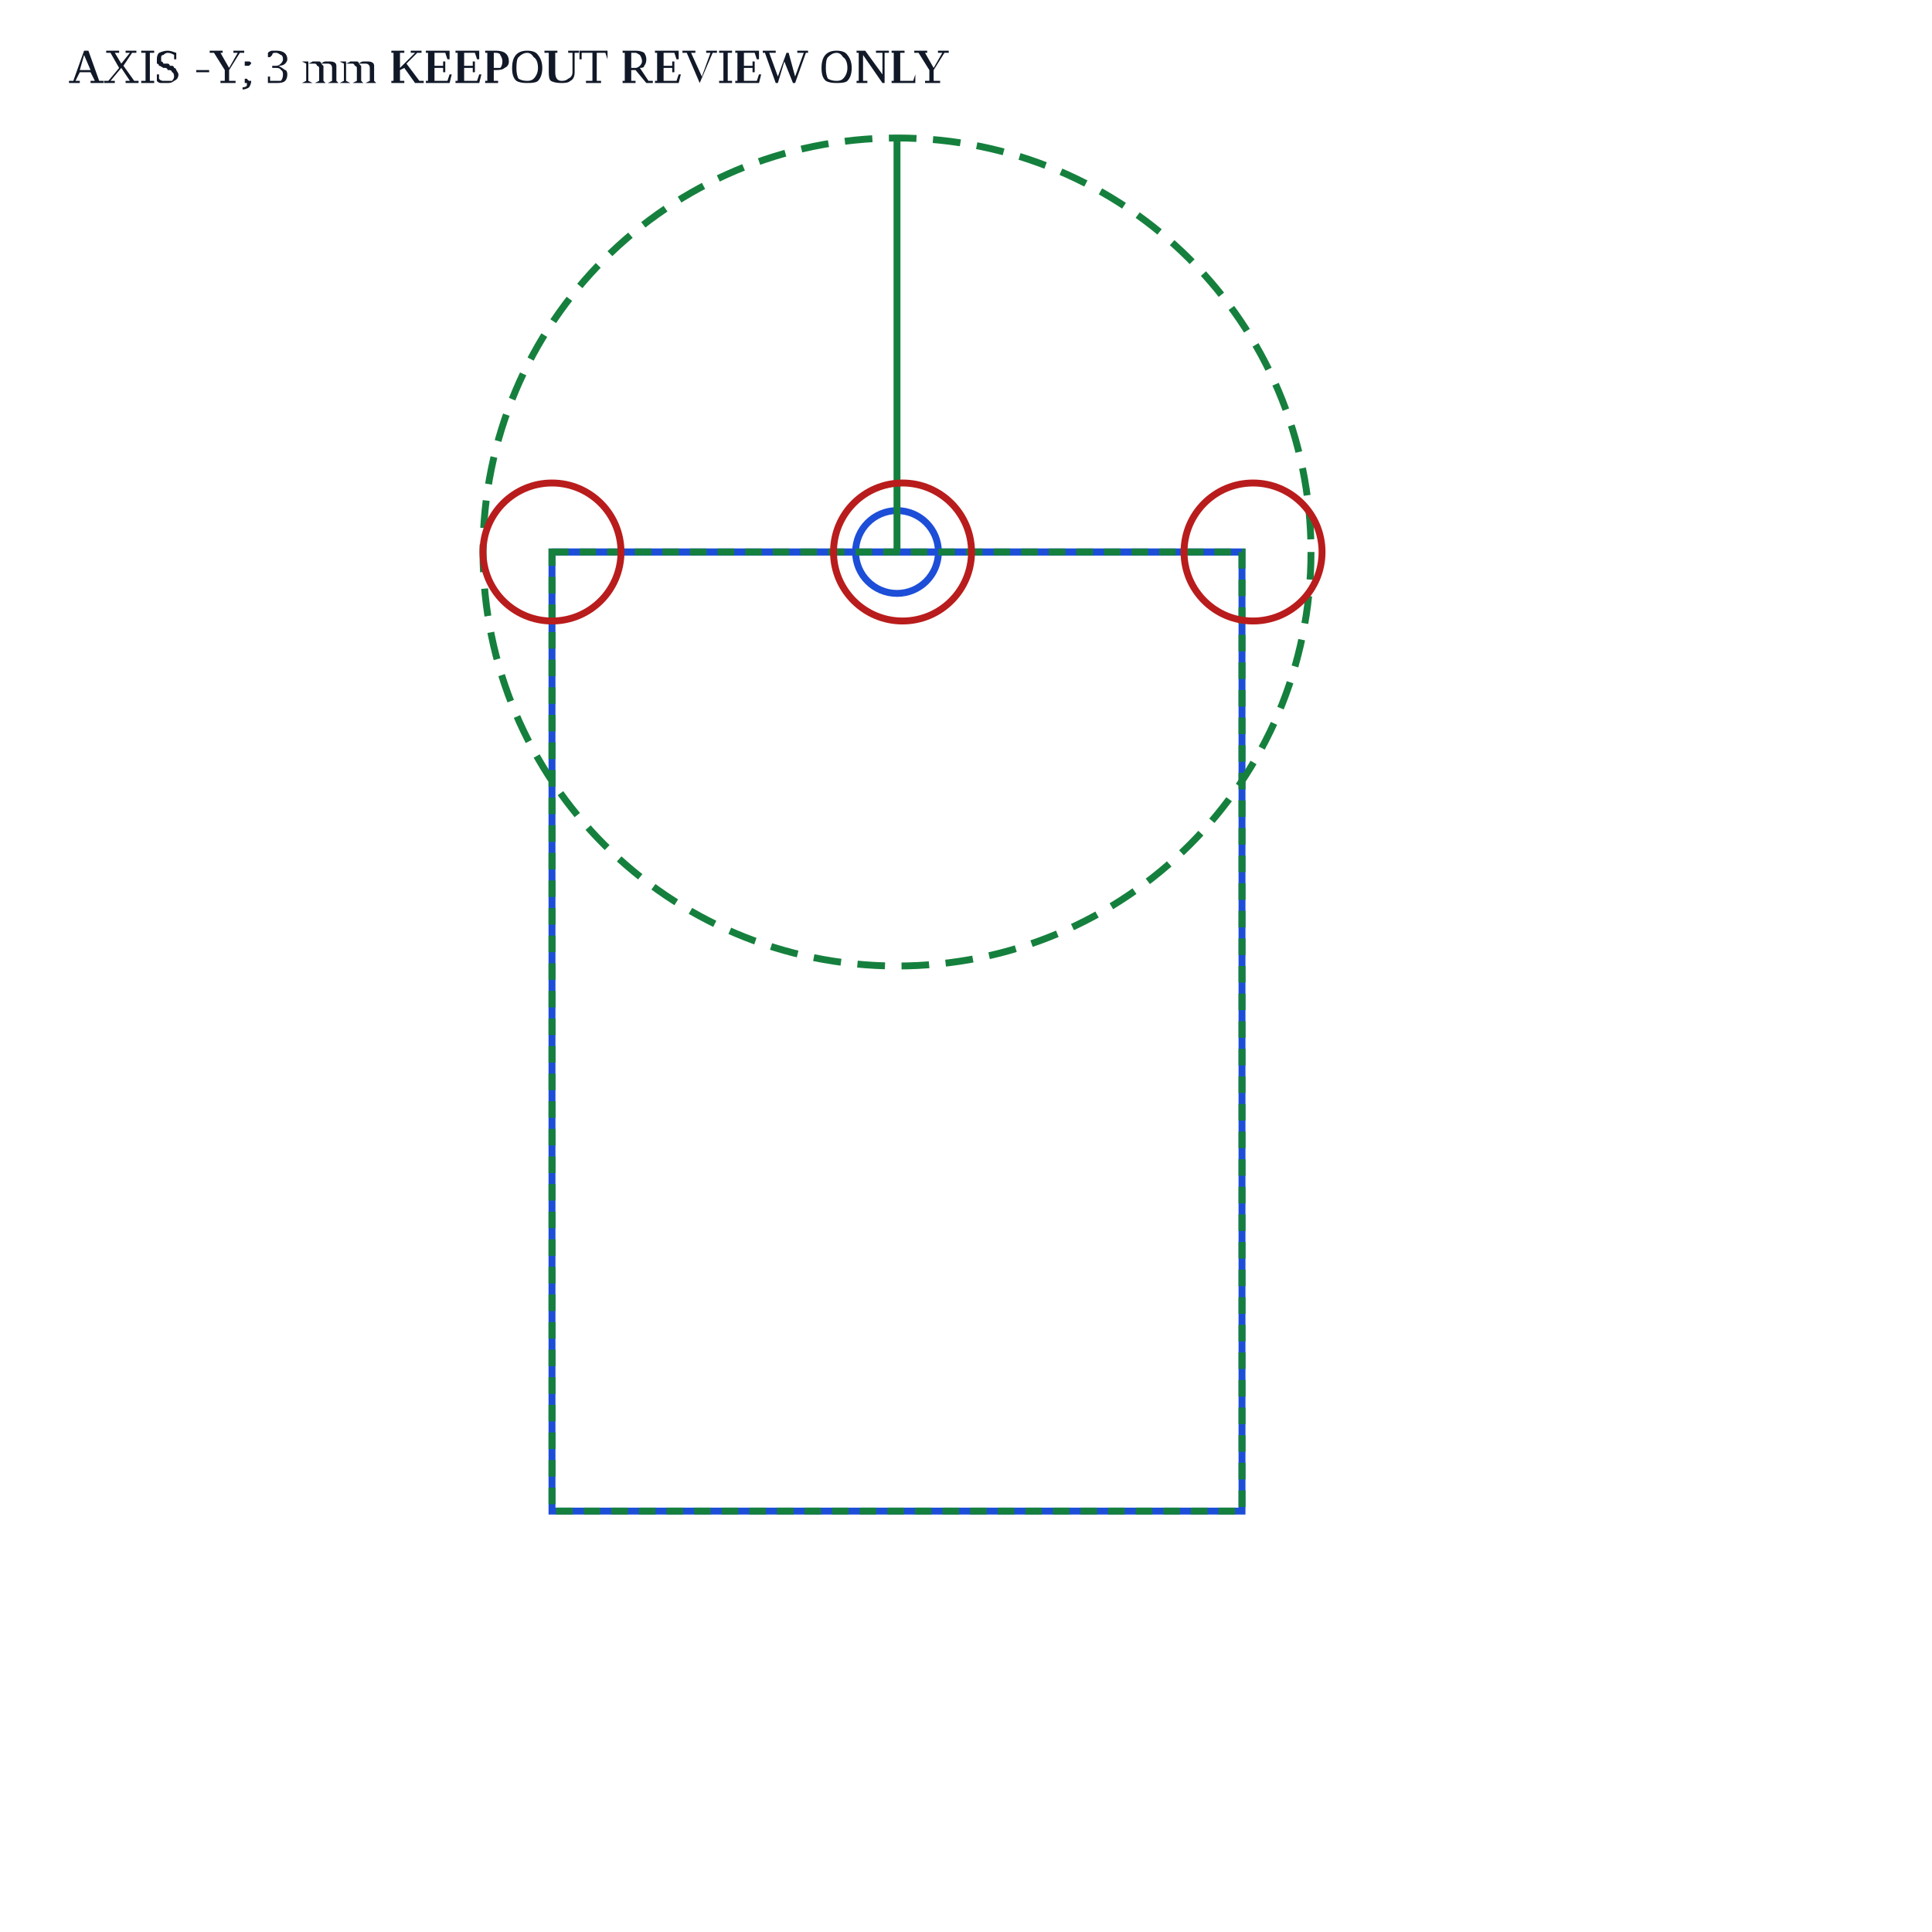
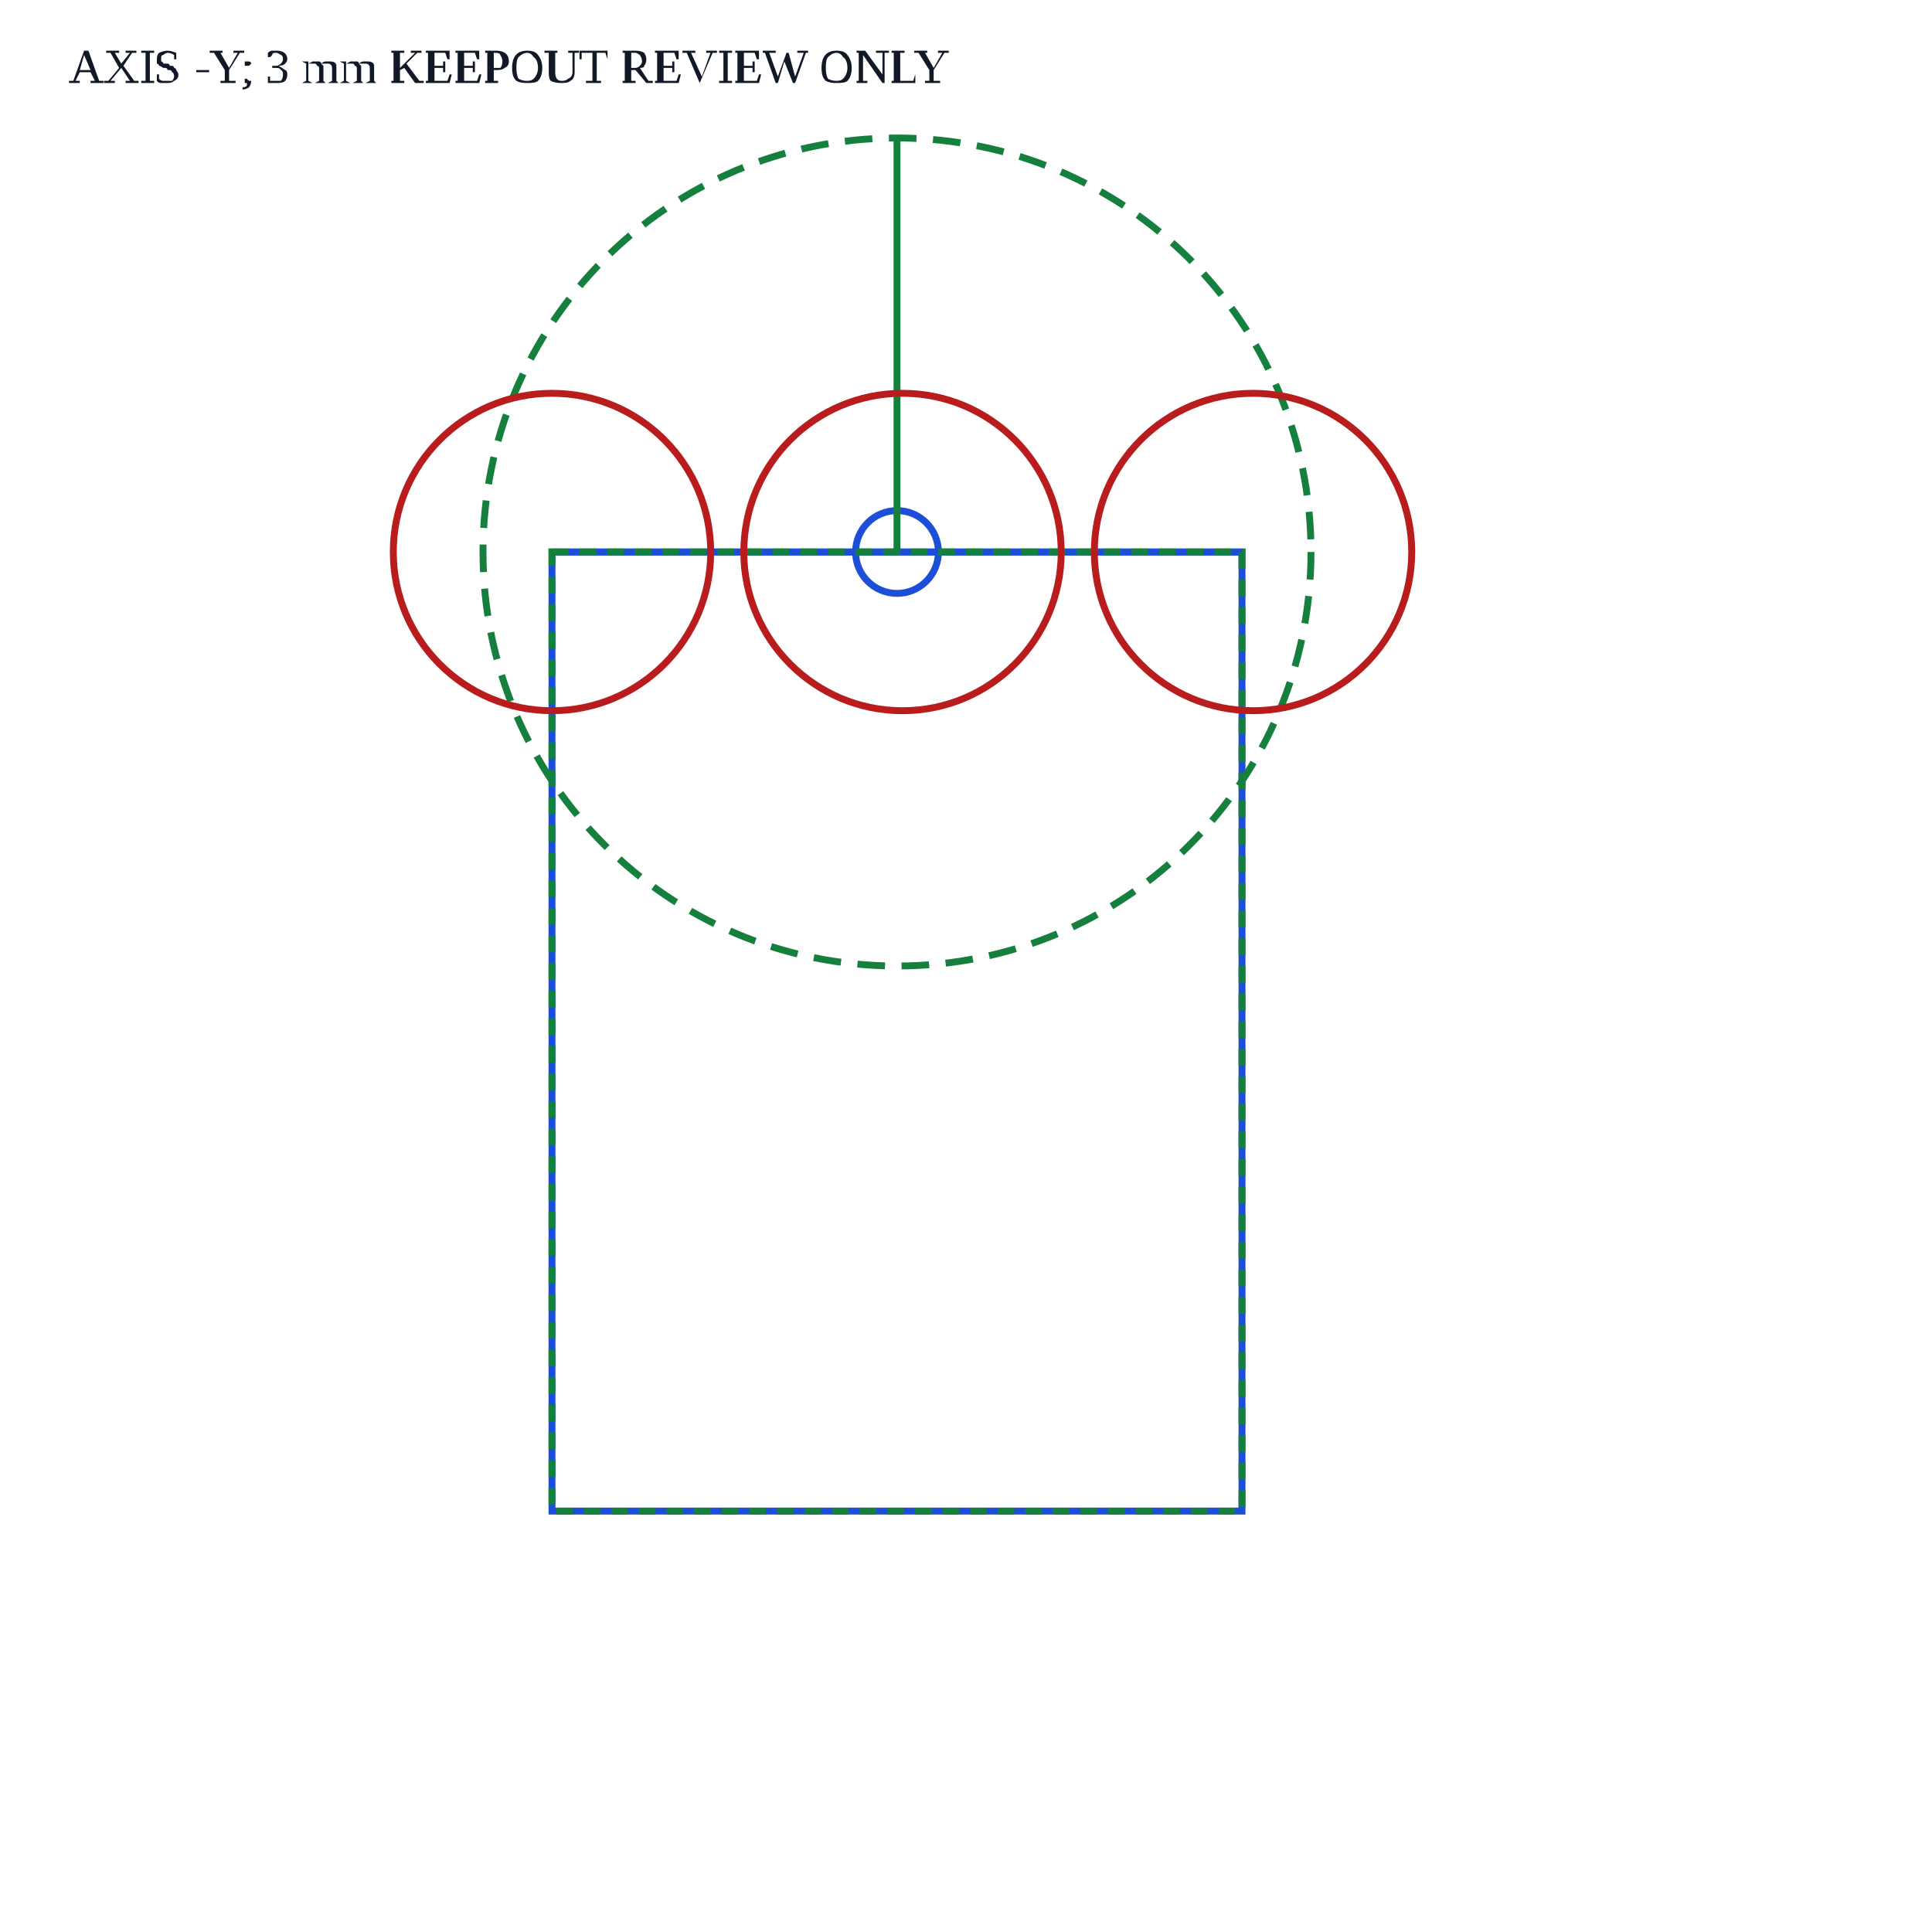
<svg xmlns="http://www.w3.org/2000/svg" width="14mm" height="14mm" viewBox="-4 -4 14 14">
  <g id="package-drawing" fill="none" stroke="#1d4ed8" stroke-width="0.05">
    <rect x="0" y="0" width="5" height="6.95" />
    <line x1="0" y1="0" x2="5" y2="0" />
    <circle cx="2.5" cy="0" r="0.3" />
  </g>
  <g id="project-assembly" fill="none" stroke="#15803d" stroke-width="0.05">
    <rect x="0" y="0" width="5" height="6.95" stroke-dasharray="0.12 0.08" />
    <circle cx="2.5" cy="0" r="3" stroke-dasharray="0.2 0.12" />
    <line x1="2.5" y1="0" x2="2.5" y2="-3" />
    <text x="-3.5" y="-3.4" fill="#111827" stroke="none" font-size="0.35">AXIS -Y; 3 mm KEEPOUT REVIEW ONLY</text>
  </g>
  <g id="project-pins" fill="none" stroke="#b91c1c" stroke-width="0.05">
-     <circle cx="0" cy="0" r="0.5" />
-     <circle cx="2.54" cy="0" r="0.5" />
-     <circle cx="5.08" cy="0" r="0.5" />
+     <circle cx="0" cy="0" r="1.15" />
+     <circle cx="2.54" cy="0" r="1.15" />
+     <circle cx="5.08" cy="0" r="1.15" />
  </g>
</svg>
